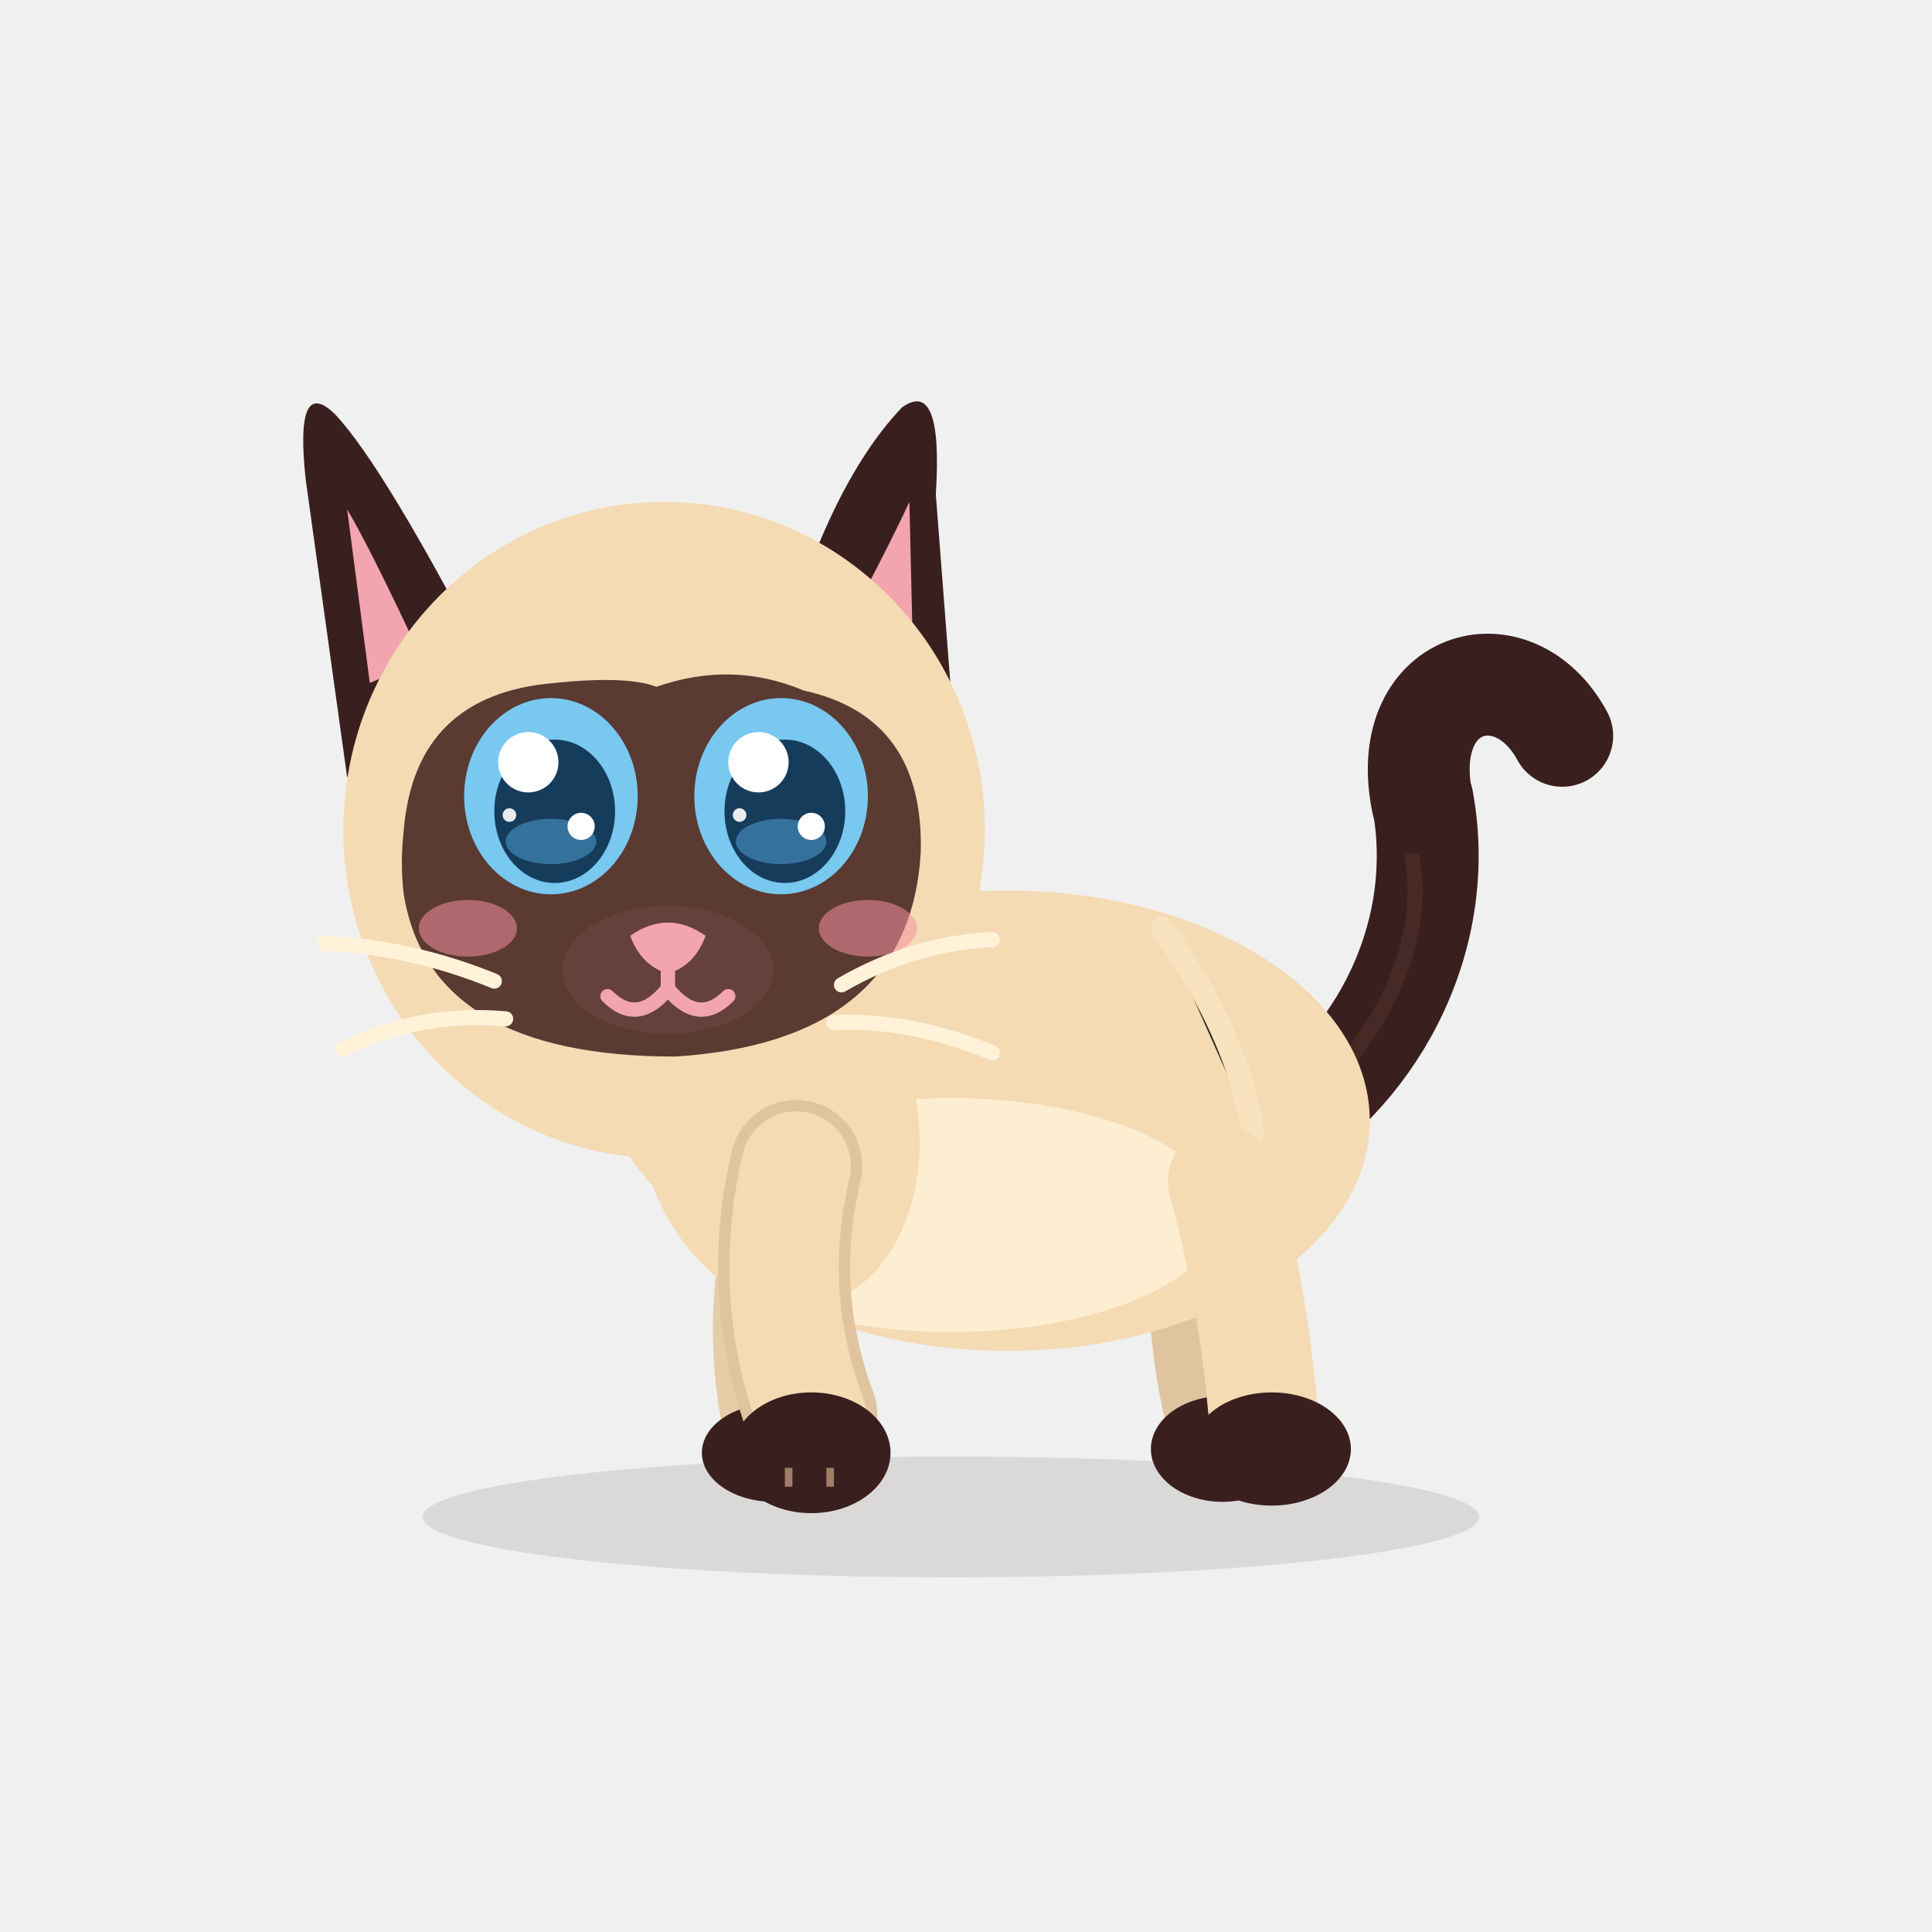
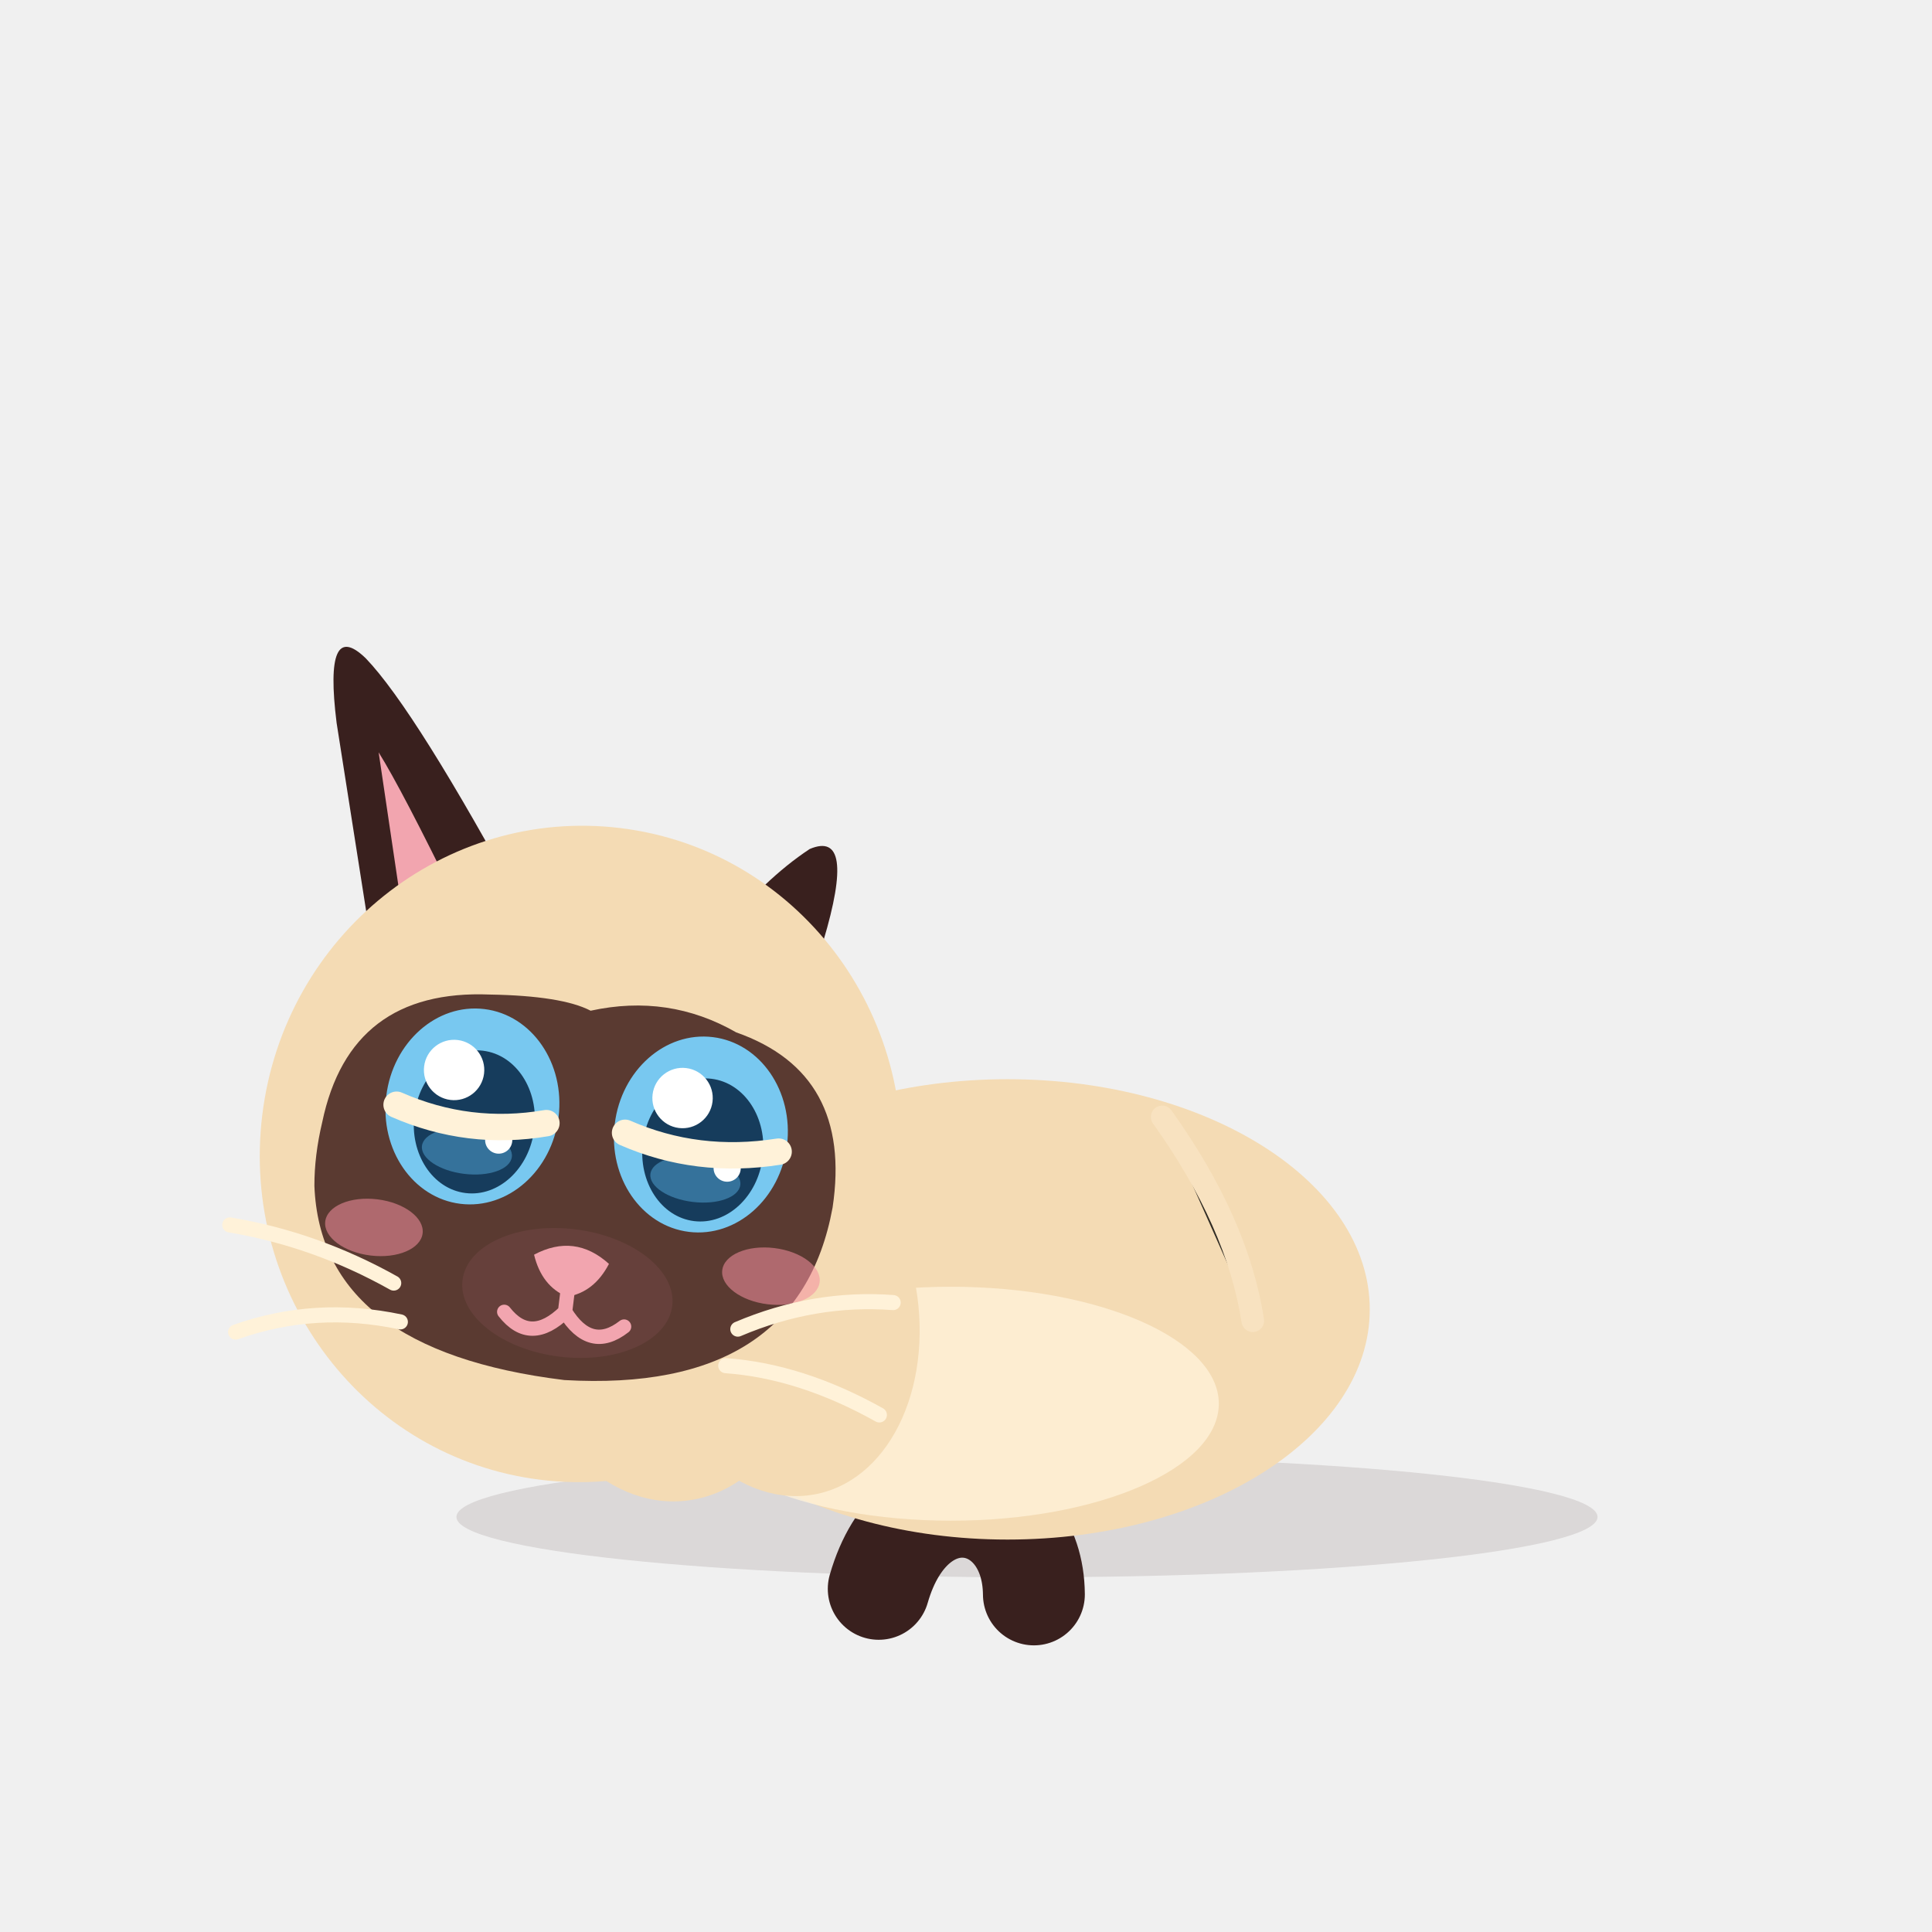
<svg xmlns="http://www.w3.org/2000/svg" viewBox="0 0 512 512" width="512" height="512" role="img" aria-label="Azami · Dort">
  <style>
*{animation-fill-mode:both}
- #character{transform-box:view-box;transform-origin:255px 402px}#core{transform-box:view-box;transform-origin:268px 330px}#neck{transform-box:view-box;transform-origin:196px 300px}#head{transform-box:view-box;transform-origin:178px 290px}#ear-left{transform-box:view-box;transform-origin:112px 170px}#ear-right{transform-box:view-box;transform-origin:231px 170px}#tail{transform-box:view-box;transform-origin:339px 296px}#tail-tip{transform-box:view-box;transform-origin:377px 214px}#eye-l{transform-box:view-box;transform-origin:146px 211px}#eye-r{transform-box:view-box;transform-origin:207px 211px}#pupils-l{transform-box:view-box;transform-origin:146px 211px}#pupils-r{transform-box:view-box;transform-origin:207px 211px}#mouth-open{transform-box:view-box;transform-origin:177px 262px}#blush{transform-box:view-box;transform-origin:177px 245px}#whiskers{transform-box:view-box;transform-origin:177px 262px}#front-near{transform-box:view-box;transform-origin:211px 312px}#front-far{transform-box:view-box;transform-origin:210px 312px}#back-near{transform-box:view-box;transform-origin:324px 316px}#back-far{transform-box:view-box;transform-origin:320px 316px}#Xz0{transform-box:view-box;transform-origin:250px 200px}#Xz1{transform-box:view-box;transform-origin:276px 182px}#Xz2{transform-box:view-box;transform-origin:302px 164px}
- #Xz0{opacity:0}#Xz1{opacity:0}#Xz2{opacity:0}#eyes-blink{opacity:0}#eyes-happy{opacity:0}#mouth-open{opacity:0}
+ #character{transform-box:view-box;transform-origin:255px 402px}#core{transform-box:view-box;transform-origin:268px 330px}#neck{transform-box:view-box;transform-origin:196px 300px}#head{transform-box:view-box;transform-origin:178px 290px}#ear-left{transform-box:view-box;transform-origin:112px 170px}#ear-right{transform-box:view-box;transform-origin:231px 170px}#tail{transform-box:view-box;transform-origin:339px 296px}#tail-tip{transform-box:view-box;transform-origin:377px 214px}#eye-l{transform-box:view-box;transform-origin:146px 211px}#eye-r{transform-box:view-box;transform-origin:207px 211px}#pupils-l{transform-box:view-box;transform-origin:146px 211px}#pupils-r{transform-box:view-box;transform-origin:207px 211px}#mouth-open{transform-box:view-box;transform-origin:177px 262px}#blush{transform-box:view-box;transform-origin:177px 245px}#whiskers{transform-box:view-box;transform-origin:177px 262px}#front-near{transform-box:view-box;transform-origin:211px 312px}#front-far{transform-box:view-box;transform-origin:210px 312px}#back-near{transform-box:view-box;transform-origin:324px 316px}#back-far{transform-box:view-box;transform-origin:320px 316px}#Xz0{transform-box:view-box;transform-origin:262px 250px}#Xz1{transform-box:view-box;transform-origin:288px 228px}#Xz2{transform-box:view-box;transform-origin:314px 206px}
+ #Xz0{opacity:0}#Xz1{opacity:0}#Xz2{opacity:0}#eyes-happy{opacity:0}#mouth-open{opacity:0}#character{transform:translate(0px,50px) rotate(0deg) scale(1,1)}#front-near{transform:translate(-6px,-6px) rotate(84deg) scale(1,1)}#front-far{transform:translate(-2px,-10px) rotate(80deg) scale(1,1)}#back-near{transform:translate(-4px,-8px) rotate(78deg) scale(1,1)}#back-far{transform:translate(0px,-10px) rotate(74deg) scale(1,1)}#head{transform:translate(6px,16px) rotate(7deg) scale(1,1)}#neck{transform:translate(0px,8px) rotate(4deg) scale(1,1)}#tail{transform:translate(0px,6px) rotate(68deg) scale(1,1)}#tail-tip{transform:translate(0px,0px) rotate(-40deg) scale(1,1)}#ear-left{transform:translate(0px,0px) rotate(-8deg) scale(1,1)}#ear-right{transform:translate(0px,0px) rotate(6deg) scale(1,1)}#eye-l{transform:translate(0px,0px) rotate(0deg) scale(1,1)}#eye-r{transform:translate(0px,0px) rotate(0deg) scale(1,1)}#eyes-blink{transform:translate(0px,0px) rotate(0deg) scale(1,1)}#ground-shadow{transform:translate(0px,0px) rotate(0deg) scale(1.08,1)}
+ #character{animation:k-character 6.0s infinite}
+ @keyframes k-character{0.0%{transform:translate(0px,50px) rotate(0deg) scale(1,1);opacity:1;animation-timing-function:linear}100.0%{transform:translate(0px,50px) rotate(0deg) scale(1,1);opacity:1;animation-timing-function:linear}}
+ #front-near{animation:k-front-near 6.0s infinite}
+ @keyframes k-front-near{0.0%{transform:translate(-6px,-6px) rotate(84deg) scale(1,1);opacity:1;animation-timing-function:linear}100.0%{transform:translate(-6px,-6px) rotate(84deg) scale(1,1);opacity:1;animation-timing-function:linear}}
+ #front-far{animation:k-front-far 6.0s infinite}
+ @keyframes k-front-far{0.0%{transform:translate(-2px,-10px) rotate(80deg) scale(1,1);opacity:1;animation-timing-function:linear}100.0%{transform:translate(-2px,-10px) rotate(80deg) scale(1,1);opacity:1;animation-timing-function:linear}}
+ #back-near{animation:k-back-near 6.0s infinite}
+ @keyframes k-back-near{0.0%{transform:translate(-4px,-8px) rotate(78deg) scale(1,1);opacity:1;animation-timing-function:linear}100.0%{transform:translate(-4px,-8px) rotate(78deg) scale(1,1);opacity:1;animation-timing-function:linear}}
+ #back-far{animation:k-back-far 6.0s infinite}
+ @keyframes k-back-far{0.0%{transform:translate(0px,-10px) rotate(74deg) scale(1,1);opacity:1;animation-timing-function:linear}100.0%{transform:translate(0px,-10px) rotate(74deg) scale(1,1);opacity:1;animation-timing-function:linear}}
#head{animation:k-head 6.0s infinite}
- @keyframes k-head{0.0%{transform:translate(-4px,18px) rotate(14deg) scale(1,1);opacity:1;animation-timing-function:linear}100.0%{transform:translate(-4px,18px) rotate(14deg) scale(1,1);opacity:1;animation-timing-function:linear}}
+ @keyframes k-head{0.0%{transform:translate(6px,16px) rotate(7deg) scale(1,1);opacity:1;animation-timing-function:linear}100.0%{transform:translate(6px,16px) rotate(7deg) scale(1,1);opacity:1;animation-timing-function:linear}}
#neck{animation:k-neck 6.0s infinite}
- @keyframes k-neck{0.0%{transform:translate(0px,8px) rotate(6deg) scale(1,1);opacity:1;animation-timing-function:linear}100.0%{transform:translate(0px,8px) rotate(6deg) scale(1,1);opacity:1;animation-timing-function:linear}}
- #character{animation:k-character 6.0s infinite}
- @keyframes k-character{0.0%{transform:translate(0px,10px) rotate(0deg) scale(1,0.94);opacity:1;animation-timing-function:linear}100.0%{transform:translate(0px,10px) rotate(0deg) scale(1,0.94);opacity:1;animation-timing-function:linear}}
+ @keyframes k-neck{0.0%{transform:translate(0px,8px) rotate(4deg) scale(1,1);opacity:1;animation-timing-function:linear}100.0%{transform:translate(0px,8px) rotate(4deg) scale(1,1);opacity:1;animation-timing-function:linear}}
+ #tail{animation:k-tail 6.0s infinite}
+ @keyframes k-tail{0.0%{transform:translate(0px,6px) rotate(68deg) scale(1,1);opacity:1;animation-timing-function:linear}100.0%{transform:translate(0px,6px) rotate(68deg) scale(1,1);opacity:1;animation-timing-function:linear}}
+ #tail-tip{animation:k-tail-tip 6.0s infinite}
+ @keyframes k-tail-tip{0.0%{transform:translate(0px,0px) rotate(-40deg) scale(1,1);opacity:1;animation-timing-function:linear}33.333%{transform:translate(0px,0px) rotate(-40deg) scale(1,1);opacity:1;animation-timing-function:cubic-bezier(.45,0,.55,1)}41.667%{transform:translate(0px,0px) rotate(-58deg) scale(1,1);opacity:1;animation-timing-function:cubic-bezier(.45,0,.55,1)}51.667%{transform:translate(0px,0px) rotate(-40deg) scale(1,1);opacity:1;animation-timing-function:cubic-bezier(.45,0,.55,1)}100.0%{transform:translate(0px,0px) rotate(-40deg) scale(1,1);opacity:1;animation-timing-function:linear}}
+ #ear-left{animation:k-ear-left 6.0s infinite}
+ @keyframes k-ear-left{0.0%{transform:translate(0px,0px) rotate(-8deg) scale(1,1);opacity:1;animation-timing-function:linear}100.0%{transform:translate(0px,0px) rotate(-8deg) scale(1,1);opacity:1;animation-timing-function:linear}}
+ #ear-right{animation:k-ear-right 6.0s infinite}
+ @keyframes k-ear-right{0.0%{transform:translate(0px,0px) rotate(6deg) scale(1,1);opacity:1;animation-timing-function:linear}60.0%{transform:translate(0px,0px) rotate(6deg) scale(1,1);opacity:1;animation-timing-function:cubic-bezier(.5,0,.75,0)}61.667%{transform:translate(0px,0px) rotate(18deg) scale(1,1);opacity:1;animation-timing-function:cubic-bezier(.34,1.56,.64,1)}64.167%{transform:translate(0px,0px) rotate(4deg) scale(1,1);opacity:1;animation-timing-function:cubic-bezier(.2,.8,.3,1)}66.667%{transform:translate(0px,0px) rotate(6deg) scale(1,1);opacity:1;animation-timing-function:linear}100.0%{transform:translate(0px,0px) rotate(6deg) scale(1,1);opacity:1;animation-timing-function:linear}}
#eye-l{animation:k-eye-l 6.0s infinite}
- @keyframes k-eye-l{-0.667%{transform:translate(0px,0px) rotate(0deg) scale(1,1);opacity:1;animation-timing-function:cubic-bezier(.5,0,.75,0)}0.0%{transform:translate(0px,0px) rotate(0deg) scale(1.03,0.3);opacity:1;animation-timing-function:steps(1,end)}0.333%{transform:translate(0px,0px) rotate(0deg) scale(1.03,0.1);opacity:0;animation-timing-function:linear}100.0%{transform:translate(0px,0px) rotate(0deg) scale(1.03,0.1);opacity:0;animation-timing-function:steps(1,end)}100.333%{transform:translate(0px,0px) rotate(0deg) scale(1.04,0.4);opacity:1;animation-timing-function:cubic-bezier(.34,1.56,.64,1)}102.333%{transform:translate(0px,0px) rotate(0deg) scale(1,1);opacity:1;animation-timing-function:linear}}
+ @keyframes k-eye-l{0.0%{transform:translate(0px,0px) rotate(0deg) scale(1,1);opacity:0;animation-timing-function:linear}100.0%{transform:translate(0px,0px) rotate(0deg) scale(1,1);opacity:0;animation-timing-function:linear}}
#eye-r{animation:k-eye-r 6.0s infinite}
- @keyframes k-eye-r{-0.667%{transform:translate(0px,0px) rotate(0deg) scale(1,1);opacity:1;animation-timing-function:cubic-bezier(.5,0,.75,0)}0.0%{transform:translate(0px,0px) rotate(0deg) scale(1.03,0.3);opacity:1;animation-timing-function:steps(1,end)}0.333%{transform:translate(0px,0px) rotate(0deg) scale(1.03,0.1);opacity:0;animation-timing-function:linear}100.0%{transform:translate(0px,0px) rotate(0deg) scale(1.03,0.1);opacity:0;animation-timing-function:steps(1,end)}100.333%{transform:translate(0px,0px) rotate(0deg) scale(1.04,0.4);opacity:1;animation-timing-function:cubic-bezier(.34,1.56,.64,1)}102.333%{transform:translate(0px,0px) rotate(0deg) scale(1,1);opacity:1;animation-timing-function:linear}}
- #eyes-happy{animation:k-eyes-happy 6.0s infinite}
- @keyframes k-eyes-happy{0.0%{transform:translate(0px,0px) rotate(0deg) scale(1,1);opacity:0;animation-timing-function:steps(1,end)}0.333%{transform:translate(0px,0px) rotate(0deg) scale(1,1);opacity:1;animation-timing-function:steps(1,end)}100.0%{transform:translate(0px,0px) rotate(0deg) scale(1,1);opacity:0;animation-timing-function:linear}100.333%{transform:translate(0px,0px) rotate(0deg) scale(1,1);opacity:0;animation-timing-function:steps(1,end)}}
+ @keyframes k-eye-r{0.0%{transform:translate(0px,0px) rotate(0deg) scale(1,1);opacity:0;animation-timing-function:linear}100.0%{transform:translate(0px,0px) rotate(0deg) scale(1,1);opacity:0;animation-timing-function:linear}}
+ #eyes-blink{animation:k-eyes-blink 6.0s infinite}
+ @keyframes k-eyes-blink{0.0%{transform:translate(0px,0px) rotate(0deg) scale(1,1);opacity:1;animation-timing-function:linear}100.0%{transform:translate(0px,0px) rotate(0deg) scale(1,1);opacity:1;animation-timing-function:linear}}
+ #ground-shadow{animation:k-ground-shadow 6.0s infinite}
+ @keyframes k-ground-shadow{0.0%{transform:translate(0px,0px) rotate(0deg) scale(1.08,1);opacity:1;animation-timing-function:linear}100.0%{transform:translate(0px,0px) rotate(0deg) scale(1.08,1);opacity:1;animation-timing-function:linear}}
#Xz0{animation:k-Xz0 6.0s infinite}
- @keyframes k-Xz0{0.0%{transform:translate(0px,10px) rotate(0deg) scale(0.6,0.6);opacity:0;animation-timing-function:steps(1,end)}1.667%{transform:translate(0px,0px) rotate(0deg) scale(0.8,0.8);opacity:0.8;animation-timing-function:cubic-bezier(.2,.8,.3,1)}43.333%{transform:translate(10px,-40px) rotate(0deg) scale(1.1,1.1);opacity:0;animation-timing-function:linear}100.0%{transform:translate(0px,0px) rotate(0deg) scale(1,1);opacity:0;animation-timing-function:linear}}
+ @keyframes k-Xz0{0.0%{transform:translate(0px,10px) rotate(0deg) scale(0.6,0.6);opacity:0;animation-timing-function:steps(1,end)}1.667%{transform:translate(0px,0px) rotate(0deg) scale(0.8,0.8);opacity:0.8;animation-timing-function:cubic-bezier(.2,.8,.3,1)}46.667%{transform:translate(12px,-44px) rotate(0deg) scale(1.1,1.1);opacity:0;animation-timing-function:linear}100.0%{transform:translate(0px,0px) rotate(0deg) scale(1,1);opacity:0;animation-timing-function:linear}}
#Xz1{animation:k-Xz1 6.0s infinite}
- @keyframes k-Xz1{0.0%{transform:translate(0px,0px) rotate(0deg) scale(1,1);opacity:0;animation-timing-function:linear}21.667%{transform:translate(0px,10px) rotate(0deg) scale(0.6,0.6);opacity:0;animation-timing-function:steps(1,end)}23.333%{transform:translate(0px,0px) rotate(0deg) scale(0.8,0.8);opacity:0.8;animation-timing-function:cubic-bezier(.2,.8,.3,1)}65.0%{transform:translate(10px,-40px) rotate(0deg) scale(1.1,1.1);opacity:0;animation-timing-function:linear}100.0%{transform:translate(0px,0px) rotate(0deg) scale(1,1);opacity:0;animation-timing-function:linear}}
+ @keyframes k-Xz1{0.0%{transform:translate(0px,0px) rotate(0deg) scale(1,1);opacity:0;animation-timing-function:linear}23.333%{transform:translate(0px,10px) rotate(0deg) scale(0.6,0.6);opacity:0;animation-timing-function:steps(1,end)}25.0%{transform:translate(0px,0px) rotate(0deg) scale(0.8,0.8);opacity:0.8;animation-timing-function:cubic-bezier(.2,.8,.3,1)}70.0%{transform:translate(12px,-44px) rotate(0deg) scale(1.1,1.1);opacity:0;animation-timing-function:linear}100.0%{transform:translate(0px,0px) rotate(0deg) scale(1,1);opacity:0;animation-timing-function:linear}}
#Xz2{animation:k-Xz2 6.0s infinite}
- @keyframes k-Xz2{0.0%{transform:translate(0px,0px) rotate(0deg) scale(1,1);opacity:0;animation-timing-function:linear}43.333%{transform:translate(0px,10px) rotate(0deg) scale(0.6,0.6);opacity:0;animation-timing-function:steps(1,end)}45.0%{transform:translate(0px,0px) rotate(0deg) scale(0.8,0.8);opacity:0.8;animation-timing-function:cubic-bezier(.2,.8,.3,1)}86.667%{transform:translate(10px,-40px) rotate(0deg) scale(1.1,1.1);opacity:0;animation-timing-function:linear}100.0%{transform:translate(0px,0px) rotate(0deg) scale(1,1);opacity:0;animation-timing-function:linear}}
- #core{animation:c-core 4.8s infinite}
- @keyframes c-core{0.0%{transform:translate(0px,0px) rotate(0deg) scale(1,1);opacity:1;animation-timing-function:cubic-bezier(.45,0,.55,1)}47.0%{transform:translate(0px,-1.35px) rotate(0deg) scale(1.0162,1.027);opacity:1;animation-timing-function:cubic-bezier(.45,0,.55,1)}100.0%{transform:translate(0px,0px) rotate(0deg) scale(1,1);opacity:1;animation-timing-function:cubic-bezier(.45,0,.55,1)}}
- #tail{animation:c-tail 9.0s infinite}
- @keyframes c-tail{0.0%{transform:translate(0px,0px) rotate(0deg) scale(1,1);opacity:1;animation-timing-function:cubic-bezier(.45,0,.55,1)}28.0%{transform:translate(0px,0px) rotate(-7deg) scale(1,1);opacity:1;animation-timing-function:cubic-bezier(.45,0,.55,1)}58.0%{transform:translate(0px,0px) rotate(5deg) scale(1,1);opacity:1;animation-timing-function:cubic-bezier(.45,0,.55,1)}80.0%{transform:translate(0px,0px) rotate(-2deg) scale(1,1);opacity:1;animation-timing-function:cubic-bezier(.45,0,.55,1)}100.0%{transform:translate(0px,0px) rotate(0deg) scale(1,1);opacity:1;animation-timing-function:cubic-bezier(.45,0,.55,1)}}
+ @keyframes k-Xz2{0.0%{transform:translate(0px,0px) rotate(0deg) scale(1,1);opacity:0;animation-timing-function:linear}46.667%{transform:translate(0px,10px) rotate(0deg) scale(0.6,0.6);opacity:0;animation-timing-function:steps(1,end)}48.333%{transform:translate(0px,0px) rotate(0deg) scale(0.8,0.8);opacity:0.8;animation-timing-function:cubic-bezier(.2,.8,.3,1)}93.333%{transform:translate(12px,-44px) rotate(0deg) scale(1.1,1.1);opacity:0;animation-timing-function:linear}100.0%{transform:translate(0px,0px) rotate(0deg) scale(1,1);opacity:0;animation-timing-function:linear}}
+ #core{animation:c-core 3.0s infinite}
+ @keyframes c-core{0.0%{transform:translate(0px,0px) rotate(0deg) scale(1,1);opacity:1;animation-timing-function:cubic-bezier(.45,0,.55,1)}46.667%{transform:translate(0px,-2.5px) rotate(0deg) scale(1.02,1.045);opacity:1;animation-timing-function:cubic-bezier(.45,0,.55,1)}100.0%{transform:translate(0px,0px) rotate(0deg) scale(1,1);opacity:1;animation-timing-function:cubic-bezier(.45,0,.55,1)}}
+ #whiskers{animation:c-whiskers 3.0s infinite}
+ @keyframes c-whiskers{0.0%{transform:translate(0px,0px) rotate(0deg) scale(1,1);opacity:1;animation-timing-function:cubic-bezier(.45,0,.55,1)}46.667%{transform:translate(0px,-1.5px) rotate(0deg) scale(1,1);opacity:1;animation-timing-function:cubic-bezier(.45,0,.55,1)}100.0%{transform:translate(0px,0px) rotate(0deg) scale(1,1);opacity:1;animation-timing-function:cubic-bezier(.45,0,.55,1)}}
@media(prefers-reduced-motion:reduce){*{animation:none!important}}
</style>
  <g id="ground-shadow">
    <ellipse cx="252" cy="402" rx="140" ry="16" fill="#39201E" opacity=".12" />
  </g>
  <g id="character">
    <g id="tail">
      <path d="M334 302 C363 286 384 250 377 212" stroke="#39201E" stroke-width="27" stroke-linecap="round" fill="none" />
      <path d="M336 302 C365 279 379 251 374 226" stroke="#6B403A" stroke-width="4" stroke-linecap="round" fill="none" opacity=".28" />
      <g id="tail-tip">
        <path d="M377 213 C370 180 401 171 414 195" stroke="#39201E" stroke-width="27" stroke-linecap="round" fill="none" />
      </g>
    </g>
    <g id="back-far">
      <path d="M320 313 Q314 343 322 376" stroke="#DFC49F" stroke-width="26" fill="none" stroke-linecap="round" />
      <ellipse cx="324" cy="384" rx="19" ry="14" fill="#39201E" />
    </g>
    <g id="front-far">
      <path d="M210 309 Q198 344 205 377" stroke="#E6CCA7" stroke-width="27" fill="none" stroke-linecap="round" />
      <ellipse cx="205" cy="385" rx="19" ry="13" fill="#39201E" />
    </g>
    <g id="core">
      <ellipse cx="267" cy="297" rx="96" ry="61" fill="#F4DBB4" />
      <ellipse cx="252" cy="322" rx="71" ry="31" fill="#FFF2D9" opacity=".78" />
      <ellipse cx="206" cy="296" rx="37" ry="51" transform="rotate(-12 206 296)" fill="#F4DBB4" />
      <path d="M308 246 Q328 274 332 300" stroke="#F9E4C3" stroke-width="6" opacity=".8" stroke-linecap="round" />
    </g>
    <g id="back-near">
      <path d="M324 313 Q332 342 335 377" stroke="#F4DBB4" stroke-width="29" fill="none" stroke-linecap="round" />
      <ellipse cx="337" cy="384" rx="21" ry="15" fill="#39201E" />
    </g>
    <g id="neck">
      <ellipse cx="196" cy="276" rx="39" ry="51" transform="rotate(-10 196 276)" fill="#F4DBB4" />
    </g>
    <g id="head">
      <g id="ear-left">
        <path d="M130 178 Q102 124 89 110 Q78 99 81 127 L92 206Z" fill="#39201E" />
        <path d="M112 175 Q98 145 92 135 L98 181Z" fill="#F2A5AF" />
      </g>
      <g id="ear-right">
        <path d="M206 177 Q219 129 239 108 Q250 100 248 131 L253 196Z" fill="#39201E" />
        <path d="M220 174 Q235 146 241 133 L242 176Z" fill="#F2A5AF" />
      </g>
      <ellipse cx="176" cy="220" rx="85" ry="87" fill="#F4DBB4" />
      <path d="M107 220 Q110 184 147 181 Q166 179 174 182 Q194 175 213 183 Q245 190 244 226 Q241 276 179 280 Q114 280 107 237 Q106 229 107 220Z" fill="#5A3A31" />
      <g id="blush">
        <ellipse cx="124" cy="246" rx="13" ry="7.5" fill="#F48FA0" opacity=".55" />
        <ellipse cx="230" cy="246" rx="13" ry="7.5" fill="#F48FA0" opacity=".55" />
      </g>
      <g id="eye-l">
        <g transform="translate(146 211)">
          <g id="pupils-l">
            <ellipse rx="23" ry="26" fill="#78C8F0" />
            <ellipse cx="1" cy="4" rx="16" ry="19" fill="#163C5C" />
            <ellipse cx="0" cy="12" rx="12" ry="6" fill="#4E9FCF" opacity=".55" />
            <circle cx="-6" cy="-9" r="8" fill="#FFFFFF" />
            <circle cx="8" cy="8" r="3.6" fill="#FFFFFF" />
            <circle cx="-11" cy="5" r="1.8" fill="#FFFFFF" opacity=".9" />
          </g>
        </g>
      </g>
      <g id="eye-r">
        <g transform="translate(207 211)">
          <g id="pupils-r">
            <ellipse rx="23" ry="26" fill="#78C8F0" />
            <ellipse cx="1" cy="4" rx="16" ry="19" fill="#163C5C" />
            <ellipse cx="0" cy="12" rx="12" ry="6" fill="#4E9FCF" opacity=".55" />
            <circle cx="-6" cy="-9" r="8" fill="#FFFFFF" />
            <circle cx="8" cy="8" r="3.6" fill="#FFFFFF" />
            <circle cx="-11" cy="5" r="1.8" fill="#FFFFFF" opacity=".9" />
          </g>
        </g>
      </g>
      <g id="eyes-blink">
        <path d="M126 213 Q146 219 166 213 M187 213 Q207 219 228 213" stroke="#FFF2D9" stroke-width="7" stroke-linecap="round" fill="none" />
      </g>
      <g id="eyes-happy">
        <path d="M127 218 Q146 194 165 218 M188 218 Q207 194 226 218" stroke="#FFF2D9" stroke-width="7.5" stroke-linecap="round" fill="none" />
      </g>
      <ellipse cx="177" cy="257" rx="28" ry="17" fill="#66403B" />
      <path d="M167 248 Q177 241 187 248 Q184 256 177 258 Q170 256 167 248Z" fill="#F2A5AF" />
      <g id="mouth-smile" stroke="#F2A5AF" stroke-width="3.8" stroke-linecap="round" fill="none">
        <path d="M177 257 V262 M177 262 Q169 272 161 264 M177 262 Q185 272 193 264" />
      </g>
      <g id="mouth-open">
        <ellipse cx="177" cy="268" rx="11" ry="13" fill="#8F4357" />
        <path d="M170 274 Q177 266 184 274 Q177 281 170 274Z" fill="#F6A2B0" />
      </g>
      <g id="whiskers" stroke="#FFF2D9" stroke-width="4" stroke-linecap="round" fill="none">
        <path d="M131 260 Q109 251 86 250 M134 270 Q111 268 91 278 M223 261 Q242 250 263 249 M221 271 Q241 270 263 279" />
      </g>
    </g>
    <g id="front-near">
      <path d="M211 309 Q203 343 215 375" stroke="#DFC49F" stroke-width="35" fill="none" stroke-linecap="round" />
      <path d="M211 309 Q203 343 215 375" stroke="#F4DBB4" stroke-width="29" fill="none" stroke-linecap="round" />
      <ellipse cx="215" cy="385" rx="21" ry="16" fill="#39201E" />
      <path d="M209 389 L209 394 M220 389 L220 394" stroke="#F2C8A5" stroke-width="2" opacity=".56" />
    </g>
  </g>
-   <text id="Xz0" x="250" y="200" font-family="Nunito, sans-serif" font-weight="900" font-size="22" fill="#39201E" opacity=".7">z</text>
-   <text id="Xz1" x="276" y="182" font-family="Nunito, sans-serif" font-weight="900" font-size="30" fill="#39201E" opacity=".7">z</text>
-   <text id="Xz2" x="302" y="164" font-family="Nunito, sans-serif" font-weight="900" font-size="38" fill="#39201E" opacity=".7">z</text>
+   <text id="Xz0" x="262" y="250" font-family="Patrick Hand, Nunito, sans-serif" font-weight="700" font-size="26" fill="#39201E" opacity=".75">z</text>
+   <text id="Xz1" x="288" y="228" font-family="Patrick Hand, Nunito, sans-serif" font-weight="700" font-size="35" fill="#39201E" opacity=".75">z</text>
+   <text id="Xz2" x="314" y="206" font-family="Patrick Hand, Nunito, sans-serif" font-weight="700" font-size="44" fill="#39201E" opacity=".75">z</text>
</svg>
